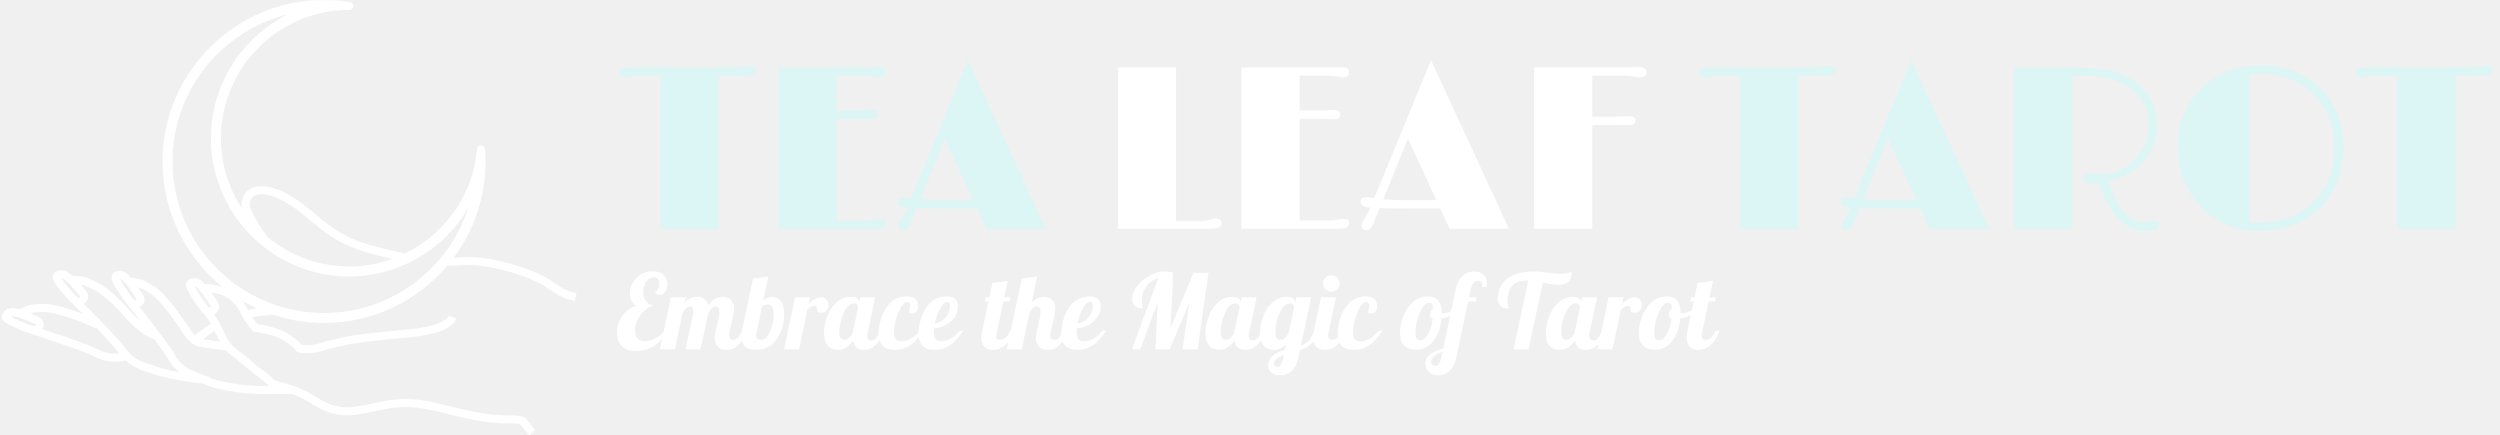
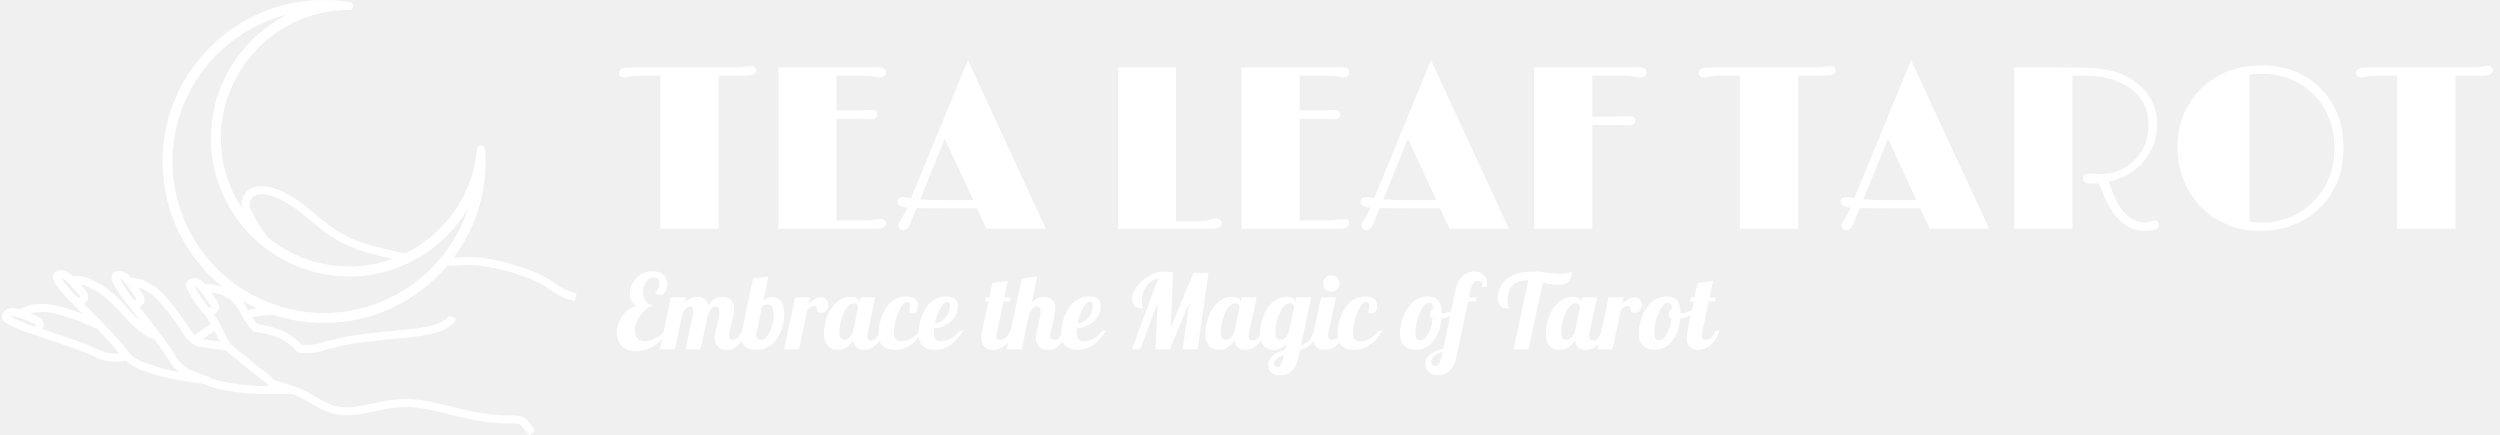
<svg xmlns="http://www.w3.org/2000/svg" version="1.1" width="1000" height="174" viewBox="0 0 1000 174">
-   <g transform="matrix(1,0,0,1,-0.6060598,0.0856876)">
+   <g transform="matrix(1,0,0,1,-0.6060606,0.08566296)">
    <svg viewBox="0 0 396 69" data-background-color="#8abcd7" preserveAspectRatio="xMidYMid meet" height="174" width="1000">
-       <g id="tight-bounds" transform="matrix(1,0,0,1,0.2400003,-0.03397854)">
+       <g id="tight-bounds" transform="matrix(1,0,0,1,0.24,-0.03396979)">
        <svg viewBox="0 0 395.52 69.068" height="69.068" width="395.52">
          <g>
            <svg viewBox="0 0 525.039 91.685" height="69.068" width="395.52">
              <g transform="matrix(1,0,0,1,129.5188,12.67141)">
                <svg viewBox="0 0 395.52 66.342" height="66.342" width="395.52">
                  <g id="textblocktransform">
                    <svg viewBox="0 0 395.52 66.342" height="66.342" width="395.52" id="textblock">
                      <g>
                        <svg viewBox="0 0 395.52 35.945" height="35.945" width="395.52">
                          <g transform="matrix(1,0,0,1,0,0)">
-                             <svg width="395.52" viewBox="0.02 -36.11 401.45 36.57" height="35.945" data-palette-color="#dcf5f5">
+                             <svg width="395.52" viewBox="0.02 -36.11 401.45 36.57" height="35.945" data-palette-color="#ffffff">
                              <g class="wordmark-text-0" data-fill-palette-color="primary" id="text-0">
-                                 <path d="M29.39-33.91L29.39-33.91Q29.39-32.79 27.03-32.79L27.03-32.79 21.36-32.79 21.36 0 8.86 0 8.86-32.79 5.2-32.79Q3.32-32.79 2.61-32.62L2.61-32.62Q1.68-32.42 1.27-32.42L1.27-32.42Q0.02-32.42 0.02-33.4L0.02-33.4Q0.02-34.55 2.44-34.55L2.44-34.55 24.22-34.55Q25.9-34.55 26.71-34.69L26.71-34.69Q27.69-34.86 28.17-34.86L28.17-34.86Q29.39-34.86 29.39-33.91ZM55.98-2.1L55.98-2.1Q57.22-2.1 57.22-1.12L57.22-1.12Q57.22-0.68 56.69-0.34 56.15 0 54.83 0L54.83 0 34.15 0 34.15-34.55Q43.77-34.55 53.39-34.55L53.39-34.55 55.39-34.62Q57.22-34.62 57.22-33.54L57.22-33.54Q57.22-33.13 56.92-32.78 56.61-32.42 56.22-32.42L56.22-32.42Q55.59-32.42 54.88-32.57L54.88-32.57Q53.83-32.79 52-32.79L52-32.79 46.6-32.79 46.6-25.34 51.05-25.34Q51.05-25.34 54.05-25.46L54.05-25.46Q54.59-25.46 54.97-25.21 55.34-24.95 55.34-24.49L55.34-24.49Q55.34-23.46 53.98-23.46L53.98-23.46 52.93-23.49Q52.12-23.56 51.58-23.56L51.58-23.56 46.6-23.56 46.6-1.78 52-1.78Q53.81-1.78 54.56-1.93L54.56-1.93Q55.47-2.1 55.98-2.1ZM76.7-4.35L69.87-4.35Q65.4-4.35 63.76-4.42L63.76-4.42 63.06-2.73Q62.74-2.03 62.47-1.25L62.47-1.25Q61.91 0.27 60.91 0.27L60.91 0.27Q60.44 0.27 60.15-0.02 59.86-0.32 59.86-0.63L59.86-0.63Q59.86-1.17 60.32-1.83L60.32-1.83Q61.05-2.86 61.76-4.52L61.76-4.52Q59.66-4.71 59.66-5.74 59.66-6.76 60.86-6.76L60.86-6.76Q61.59-6.76 62.57-6.52L62.57-6.52 74.75-36.11 91.45 0 78.73 0 76.7-4.35ZM69.79-19.29L64.55-6.32Q66.89-6.13 68.75-6.13L68.75-6.13 75.9-6.13 69.79-19.29Z" fill="#dcf5f5" data-fill-palette-color="primary" />
-                                 <path d="M127.82-2.22L127.82-2.22Q129.12-2.22 129.12-1.12L129.12-1.12Q129.12-0.68 128.59-0.34 128.07 0 126.73 0L126.73 0 106.9 0 106.9-34.55 119.35-34.55 119.35-1.61 123.92-1.61Q125.46-1.61 126.57-1.92 127.68-2.22 127.82-2.22ZM155.19-2.1L155.19-2.1Q156.44-2.1 156.44-1.12L156.44-1.12Q156.44-0.68 155.9-0.34 155.36 0 154.04 0L154.04 0 133.36 0 133.36-34.55Q142.98-34.55 152.6-34.55L152.6-34.55 154.6-34.62Q156.44-34.62 156.44-33.54L156.44-33.54Q156.44-33.13 156.13-32.78 155.82-32.42 155.43-32.42L155.43-32.42Q154.8-32.42 154.09-32.57L154.09-32.57Q153.04-32.79 151.21-32.79L151.21-32.79 145.82-32.79 145.82-25.34 150.26-25.34Q150.26-25.34 153.26-25.46L153.26-25.46Q153.8-25.46 154.18-25.21 154.56-24.95 154.56-24.49L154.56-24.49Q154.56-23.46 153.19-23.46L153.19-23.46 152.14-23.49Q151.33-23.56 150.8-23.56L150.8-23.56 145.82-23.56 145.82-1.78 151.21-1.78Q153.02-1.78 153.77-1.93L153.77-1.93Q154.68-2.1 155.19-2.1ZM175.92-4.35L169.08-4.35Q164.61-4.35 162.98-4.42L162.98-4.42 162.27-2.73Q161.95-2.03 161.68-1.25L161.68-1.25Q161.12 0.27 160.12 0.27L160.12 0.27Q159.66 0.27 159.36-0.02 159.07-0.32 159.07-0.63L159.07-0.63Q159.07-1.17 159.53-1.83L159.53-1.83Q160.27-2.86 160.97-4.52L160.97-4.52Q158.87-4.71 158.87-5.74 158.87-6.76 160.07-6.76L160.07-6.76Q160.8-6.76 161.78-6.52L161.78-6.52 173.96-36.11 190.66 0 177.94 0 175.92-4.35ZM169.01-19.29L163.76-6.32Q166.1-6.13 167.96-6.13L167.96-6.13 175.11-6.13 169.01-19.29ZM216.34-22.17L216.34-22.17 215.34-22.19Q214.8-22.24 213.97-22.24L213.97-22.24 208.51-22.24 208.51 0 196.05 0 196.05-34.55 215.44-34.55 217.86-34.62 218.3-34.62Q220.13-34.62 220.13-33.54L220.13-33.54Q220.13-33.13 219.8-32.78 219.47-32.42 219.08-32.42L219.08-32.42Q218.44-32.42 217.86-32.54L217.86-32.54Q216.73-32.79 214.93-32.79L214.93-32.79 208.51-32.79 208.51-24 213.41-24Q213.41-24 216.44-24.12L216.44-24.12Q217.76-24.12 217.76-23.14 217.76-22.17 216.34-22.17Z" fill="#ffffff" data-fill-palette-color="secondary" />
-                                 <path d="M260.65-33.91L260.65-33.91Q260.65-32.79 258.29-32.79L258.29-32.79 252.62-32.79 252.62 0 240.12 0 240.12-32.79 236.46-32.79Q234.58-32.79 233.87-32.62L233.87-32.62Q232.94-32.42 232.53-32.42L232.53-32.42Q231.28-32.42 231.28-33.4L231.28-33.4Q231.28-34.55 233.7-34.55L233.7-34.55 255.48-34.55Q257.16-34.55 257.97-34.69L257.97-34.69Q258.95-34.86 259.43-34.86L259.43-34.86Q260.65-34.86 260.65-33.91ZM278.77-4.35L271.93-4.35Q267.46-4.35 265.83-4.42L265.83-4.42 265.12-2.73Q264.8-2.03 264.53-1.25L264.53-1.25Q263.97 0.27 262.97 0.27L262.97 0.27Q262.51 0.27 262.21-0.02 261.92-0.32 261.92-0.63L261.92-0.63Q261.92-1.17 262.39-1.83L262.39-1.83Q263.12-2.86 263.83-4.52L263.83-4.52Q261.73-4.71 261.73-5.74 261.73-6.76 262.92-6.76L262.92-6.76Q263.66-6.76 264.63-6.52L264.63-6.52 276.81-36.11 293.51 0 280.79 0 278.77-4.35ZM271.86-19.29L266.61-6.32Q268.95-6.13 270.81-6.13L270.81-6.13 277.96-6.13 271.86-19.29ZM315.36-11.84L315.36-11.84 317.36-11.69Q321.66-11.69 324.66-14.7L324.66-14.7Q327.67-17.7 327.67-22.17L327.67-22.17Q327.67-28.03 322.52-30.86L322.52-30.86Q319.68-32.42 316.46-32.67L316.46-32.67Q315.09-32.79 313.92-32.79L313.92-32.79 312.26-32.79Q311.75-32.79 311.36-32.76L311.36-32.76 311.36 0 298.91 0 298.91-34.55Q304.62-34.55 308.16-34.55 311.7-34.55 312.77-34.52 313.85-34.5 314.69-34.46 315.53-34.42 316.27-34.38L316.27-34.38Q317.34-34.28 319.3-33.91 321.27-33.54 323.2-32.52 325.13-31.49 326.52-29.98L326.52-29.98Q329.52-26.76 329.52-22.31L329.52-22.31Q329.52-17.92 326.74-14.55L326.74-14.55Q323.88-11.11 319.12-10.11L319.12-10.11Q321.39-3.08 324.91-1.71L324.91-1.71Q325.98-1.29 327.06-1.29L327.06-1.29 328.98-1.76Q329.89-1.76 329.89-0.83L329.89-0.83Q329.89 0.46 326.86 0.46L326.86 0.46Q324.66 0.46 322.83-0.76L322.83-0.76Q319.98-2.47 317.97-7.4L317.97-7.4 317.27-9.13Q317.1-9.55 316.96-9.64 316.83-9.74 316.5-9.74 316.17-9.74 315.92-9.69L315.92-9.69 315.34-9.67Q314.36-9.67 314.01-10.03 313.65-10.4 313.65-10.79L313.65-10.79Q313.65-11.84 315.36-11.84ZM339.16-4.41Q336.75-6.76 335.32-10.12 333.89-13.48 333.89-17.44 333.89-21.41 335.24-24.57 336.6-27.73 338.99-30.05L338.99-30.05Q344.12-34.99 351.86-34.99L351.86-34.99Q359.55-34.99 364.46-30.13L364.46-30.13Q369.44-25.2 369.44-17.33L369.44-17.33Q369.44-9.5 364.33-4.44L364.33-4.44Q361.14-1.32 356.47-0.12L356.47-0.12Q354.15 0.46 351.09 0.46 348.03 0.46 344.8-0.79 341.58-2.05 339.16-4.41ZM351.83-33.2L351.83-33.2Q350.49-33.2 349.32-33.01L349.32-33.01 349.32-1.51Q350.44-1.32 351.83-1.32L351.83-1.32Q358.35-1.32 362.82-5.66L362.82-5.66Q367.48-10.18 367.48-17.33L367.48-17.33Q367.48-24.15 363.11-28.66L363.11-28.66Q358.69-33.2 351.83-33.2ZM401.47-33.91L401.47-33.91Q401.47-32.79 399.1-32.79L399.1-32.79 393.43-32.79 393.43 0 380.93 0 380.93-32.79 377.27-32.79Q375.39-32.79 374.68-32.62L374.68-32.62Q373.76-32.42 373.34-32.42L373.34-32.42Q372.1-32.42 372.1-33.4L372.1-33.4Q372.1-34.55 374.51-34.55L374.51-34.55 396.29-34.55Q397.97-34.55 398.78-34.69L398.78-34.69Q399.76-34.86 400.24-34.86L400.24-34.86Q401.47-34.86 401.47-33.91Z" fill="#dcf5f5" data-fill-palette-color="primary" />
+                                 <path d="M29.39-33.91L29.39-33.91Q29.39-32.79 27.03-32.79L27.03-32.79 21.36-32.79 21.36 0 8.86 0 8.86-32.79 5.2-32.79Q3.32-32.79 2.61-32.62L2.61-32.62Q1.68-32.42 1.27-32.42L1.27-32.42Q0.02-32.42 0.02-33.4L0.02-33.4Q0.02-34.55 2.44-34.55L2.44-34.55 24.22-34.55Q25.9-34.55 26.71-34.69L26.71-34.69Q27.69-34.86 28.17-34.86L28.17-34.86Q29.39-34.86 29.39-33.91ZM55.98-2.1L55.98-2.1Q57.22-2.1 57.22-1.12L57.22-1.12Q57.22-0.68 56.69-0.34 56.15 0 54.83 0L54.83 0 34.15 0 34.15-34.55Q43.77-34.55 53.39-34.55L53.39-34.55 55.39-34.62Q57.22-34.62 57.22-33.54L57.22-33.54Q57.22-33.13 56.92-32.78 56.61-32.42 56.22-32.42L56.22-32.42Q55.59-32.42 54.88-32.57L54.88-32.57Q53.83-32.79 52-32.79L52-32.79 46.6-32.79 46.6-25.34 51.05-25.34Q51.05-25.34 54.05-25.46L54.05-25.46Q54.59-25.46 54.97-25.21 55.34-24.95 55.34-24.49L55.34-24.49Q55.34-23.46 53.98-23.46L53.98-23.46 52.93-23.49Q52.12-23.56 51.58-23.56L51.58-23.56 46.6-23.56 46.6-1.78 52-1.78Q53.81-1.78 54.56-1.93L54.56-1.93Q55.47-2.1 55.98-2.1ZM76.7-4.35L69.87-4.35Q65.4-4.35 63.76-4.42L63.76-4.42 63.06-2.73Q62.74-2.03 62.47-1.25L62.47-1.25Q61.91 0.27 60.91 0.27L60.91 0.27Q60.44 0.27 60.15-0.02 59.86-0.32 59.86-0.63L59.86-0.63Q59.86-1.17 60.32-1.83L60.32-1.83Q61.05-2.86 61.76-4.52L61.76-4.52Q59.66-4.71 59.66-5.74 59.66-6.76 60.86-6.76L60.86-6.76Q61.59-6.76 62.57-6.52L62.57-6.52 74.75-36.11 91.45 0 78.73 0 76.7-4.35ZM69.79-19.29L64.55-6.32Q66.89-6.13 68.75-6.13L68.75-6.13 75.9-6.13 69.79-19.29Z" fill="#ffffff" data-fill-palette-color="primary" />
+                                 <path d="M127.82-2.22L127.82-2.22Q129.12-2.22 129.12-1.12L129.12-1.12Q129.12-0.68 128.59-0.34 128.07 0 126.73 0L126.73 0 106.9 0 106.9-34.55 119.35-34.55 119.35-1.61 123.92-1.61Q125.46-1.61 126.57-1.92 127.68-2.22 127.82-2.22ZM155.19-2.1L155.19-2.1Q156.44-2.1 156.44-1.12L156.44-1.12Q156.44-0.68 155.9-0.34 155.36 0 154.04 0L154.04 0 133.36 0 133.36-34.55Q142.98-34.55 152.6-34.55L152.6-34.55 154.6-34.62Q156.44-34.62 156.44-33.54L156.44-33.54Q156.44-33.13 156.13-32.78 155.82-32.42 155.43-32.42L155.43-32.42Q154.8-32.42 154.09-32.57L154.09-32.57Q153.04-32.79 151.21-32.79L151.21-32.79 145.82-32.79 145.82-25.34 150.26-25.34Q150.26-25.34 153.26-25.46L153.26-25.46Q153.8-25.46 154.18-25.21 154.56-24.95 154.56-24.49L154.56-24.49Q154.56-23.46 153.19-23.46L153.19-23.46 152.14-23.49Q151.33-23.56 150.8-23.56L150.8-23.56 145.82-23.56 145.82-1.78 151.21-1.78Q153.02-1.78 153.77-1.93L153.77-1.93Q154.68-2.1 155.19-2.1ZM175.92-4.35L169.08-4.35Q164.61-4.35 162.98-4.42L162.98-4.42 162.27-2.73Q161.95-2.03 161.68-1.25L161.68-1.25Q161.12 0.27 160.12 0.27L160.12 0.27Q159.66 0.27 159.36-0.02 159.07-0.32 159.07-0.63L159.07-0.63Q159.07-1.17 159.53-1.83L159.53-1.83Q160.27-2.86 160.97-4.52L160.97-4.52Q158.87-4.71 158.87-5.74 158.87-6.76 160.07-6.76L160.07-6.76Q160.8-6.76 161.78-6.52L161.78-6.52 173.96-36.11 190.66 0 177.94 0 175.92-4.35ZM169.01-19.29L163.76-6.32Q166.1-6.13 167.96-6.13L167.96-6.13 175.11-6.13 169.01-19.29ZM216.34-22.17L216.34-22.17 215.34-22.19Q214.8-22.24 213.97-22.24L213.97-22.24 208.51-22.24 208.51 0 196.05 0 196.05-34.55 215.44-34.55 217.86-34.62 218.3-34.62Q220.13-34.62 220.13-33.54L220.13-33.54Q220.13-33.13 219.8-32.78 219.47-32.42 219.08-32.42L219.08-32.42Q218.44-32.42 217.86-32.54L217.86-32.54Q216.73-32.79 214.93-32.79L214.93-32.79 208.51-32.79 208.51-24 213.41-24Q213.41-24 216.44-24.12L216.44-24.12Q217.76-24.12 217.76-23.14 217.76-22.17 216.34-22.17Z" fill="#ffffff" data-fill-palette-color="primary" />
+                                 <path d="M260.65-33.91L260.65-33.91Q260.65-32.79 258.29-32.79L258.29-32.79 252.62-32.79 252.62 0 240.12 0 240.12-32.79 236.46-32.79Q234.58-32.79 233.87-32.62L233.87-32.62Q232.94-32.42 232.53-32.42L232.53-32.42Q231.28-32.42 231.28-33.4L231.28-33.4Q231.28-34.55 233.7-34.55L233.7-34.55 255.48-34.55Q257.16-34.55 257.97-34.69L257.97-34.69Q258.95-34.86 259.43-34.86L259.43-34.86Q260.65-34.86 260.65-33.91ZM278.77-4.35L271.93-4.35Q267.46-4.35 265.83-4.42L265.83-4.42 265.12-2.73Q264.8-2.03 264.53-1.25L264.53-1.25Q263.97 0.27 262.97 0.27L262.97 0.27Q262.51 0.27 262.21-0.02 261.92-0.32 261.92-0.63L261.92-0.63Q261.92-1.17 262.39-1.83L262.39-1.83Q263.12-2.86 263.83-4.52L263.83-4.52Q261.73-4.71 261.73-5.74 261.73-6.76 262.92-6.76L262.92-6.76Q263.66-6.76 264.63-6.52L264.63-6.52 276.81-36.11 293.51 0 280.79 0 278.77-4.35ZM271.86-19.29L266.61-6.32Q268.95-6.13 270.81-6.13L270.81-6.13 277.96-6.13 271.86-19.29ZM315.36-11.84L315.36-11.84 317.36-11.69Q321.66-11.69 324.66-14.7L324.66-14.7Q327.67-17.7 327.67-22.17L327.67-22.17Q327.67-28.03 322.52-30.86L322.52-30.86Q319.68-32.42 316.46-32.67L316.46-32.67Q315.09-32.79 313.92-32.79L313.92-32.79 312.26-32.79Q311.75-32.79 311.36-32.76L311.36-32.76 311.36 0 298.91 0 298.91-34.55Q304.62-34.55 308.16-34.55 311.7-34.55 312.77-34.52 313.85-34.5 314.69-34.46 315.53-34.42 316.27-34.38L316.27-34.38Q317.34-34.28 319.3-33.91 321.27-33.54 323.2-32.52 325.13-31.49 326.52-29.98L326.52-29.98Q329.52-26.76 329.52-22.31L329.52-22.31Q329.52-17.92 326.74-14.55L326.74-14.55Q323.88-11.11 319.12-10.11L319.12-10.11Q321.39-3.08 324.91-1.71L324.91-1.71Q325.98-1.29 327.06-1.29L327.06-1.29 328.98-1.76Q329.89-1.76 329.89-0.83L329.89-0.83Q329.89 0.46 326.86 0.46L326.86 0.46Q324.66 0.46 322.83-0.76L322.83-0.76Q319.98-2.47 317.97-7.4L317.97-7.4 317.27-9.13Q317.1-9.55 316.96-9.64 316.83-9.74 316.5-9.74 316.17-9.74 315.92-9.69L315.92-9.69 315.34-9.67Q314.36-9.67 314.01-10.03 313.65-10.4 313.65-10.79L313.65-10.79Q313.65-11.84 315.36-11.84ZM339.16-4.41Q336.75-6.76 335.32-10.12 333.89-13.48 333.89-17.44 333.89-21.41 335.24-24.57 336.6-27.73 338.99-30.05L338.99-30.05Q344.12-34.99 351.86-34.99L351.86-34.99Q359.55-34.99 364.46-30.13L364.46-30.13Q369.44-25.2 369.44-17.33L369.44-17.33Q369.44-9.5 364.33-4.44L364.33-4.44Q361.14-1.32 356.47-0.12L356.47-0.12Q354.15 0.46 351.09 0.46 348.03 0.46 344.8-0.79 341.58-2.05 339.16-4.41ZM351.83-33.2L351.83-33.2Q350.49-33.2 349.32-33.01L349.32-33.01 349.32-1.51Q350.44-1.32 351.83-1.32L351.83-1.32Q358.35-1.32 362.82-5.66L362.82-5.66Q367.48-10.18 367.48-17.33L367.48-17.33Q367.48-24.15 363.11-28.66L363.11-28.66Q358.69-33.2 351.83-33.2ZM401.47-33.91L401.47-33.91Q401.47-32.79 399.1-32.79L399.1-32.79 393.43-32.79 393.43 0 380.93 0 380.93-32.79 377.27-32.79Q375.39-32.79 374.68-32.62L374.68-32.62Q373.76-32.42 373.34-32.42L373.34-32.42Q372.1-32.42 372.1-33.4L372.1-33.4Q372.1-34.55 374.51-34.55L374.51-34.55 396.29-34.55Q397.97-34.55 398.78-34.69L398.78-34.69Q399.76-34.86 400.24-34.86L400.24-34.86Q401.47-34.86 401.47-33.91Z" fill="#ffffff" data-fill-palette-color="primary" />
                              </g>
                            </svg>
                          </g>
                        </svg>
                      </g>
                      <g transform="matrix(1,0,0,1,0,44.43132)">
                        <svg viewBox="0 0 232.21 21.911" height="21.911" width="232.21">
                          <g transform="matrix(1,0,0,1,0,0)">
                            <svg width="232.21" viewBox="0.35 -37.6 530.89 50.1" height="21.911" data-palette-color="#ffffff">
                              <path d="M9.05-8.95L9.05-8.95Q9.05-6.55 10.28-5.23 11.5-3.9 13.8-3.9L13.8-3.9Q16.45-3.9 19.15-5.35 21.85-6.8 23.05-9L23.05-9 24.2-8.5Q22.35-4.25 18.28-1.68 14.2 0.9 9.55 0.9L9.55 0.9Q5.25 0.9 2.8-1.5 0.35-3.9 0.35-7.9L0.35-7.9Q0.35-12.25 3-16.07 5.65-19.9 9.6-20.85L9.6-20.85Q8.1-21.9 7.33-23.45 6.55-25 6.55-26.85L6.55-26.85Q6.55-31.05 9.78-34.33 13-37.6 17.5-37.6L17.5-37.6Q20.7-37.6 22.68-35.9 24.65-34.2 24.65-31.35L24.65-31.35Q24.65-29.15 23.58-27.65 22.5-26.15 20.95-26.15L20.95-26.15Q20.25-26.15 19.68-26.5 19.1-26.85 18.6-27.5L18.6-27.5Q19.5-27.8 20.15-29.13 20.8-30.45 20.8-31.85L20.8-31.85Q20.8-33.15 20.05-33.9 19.3-34.65 18.05-34.65L18.05-34.65Q15.95-34.65 14.45-32.52 12.95-30.4 12.95-27.6L12.95-27.6Q12.95-25.1 14.28-23.33 15.6-21.55 18-20.9L18-20.9Q14.3-20.05 11.68-16.43 9.05-12.8 9.05-8.95ZM47.45-5.35L47.45-5.35Q47.45-6.25 47.67-7.6 47.9-8.95 48.6-11.9L48.6-11.9Q49.3-14.75 49.5-16 49.7-17.25 49.7-18.1L49.7-18.1Q49.7-19.35 49.25-20 48.8-20.65 47.9-20.65L47.9-20.65Q46.7-20.65 45.67-19.43 44.65-18.2 44-16.05L44-16.05 40.6 0 33.4 0 37.05-17.25Q37.15-17.55 37.17-17.85 37.2-18.15 37.2-18.5L37.2-18.5Q37.2-19.5 36.8-20.1 36.4-20.7 35.7-20.7L35.7-20.7Q34.4-20.7 33.35-19.48 32.3-18.25 31.65-16.05L31.65-16.05 28.25 0 21.05 0 26.35-25 33.55-25 33-22.4Q34.25-23.85 35.75-24.55 37.25-25.25 39.1-25.25L39.1-25.25Q41.3-25.25 42.57-24.18 43.85-23.1 44.25-20.95L44.25-20.95Q45.65-23.1 47.35-24.15 49.05-25.2 51.2-25.2L51.2-25.2Q53.85-25.2 55.3-23.75 56.75-22.3 56.75-19.55L56.75-19.55Q56.75-18.4 56.47-16.82 56.2-15.25 55.4-12L55.4-12Q54.75-9.45 54.55-8.4 54.35-7.35 54.35-6.65L54.35-6.65Q54.35-5.6 54.85-5.08 55.35-4.55 56.35-4.55L56.35-4.55Q57.6-4.55 58.5-5.4 59.4-6.25 60.55-8.95L60.55-8.95 62.65-8.95Q61.05-4.3 58.77-2 56.5 0.3 53.35 0.3L53.35 0.3Q50.55 0.3 49-1.23 47.45-2.75 47.45-5.35ZM67.2 0.3L67.2 0.3Q63.84 0.3 62.02-1.38 60.2-3.05 60.2-6.1L60.2-6.1Q60.2-6.8 60.3-7.5 60.4-8.2 60.55-8.95L60.55-8.95 65.89-34 73.3-35 70.9-23.75Q72.09-24.5 73.02-24.83 73.95-25.15 75-25.15L75-25.15Q77.95-25.15 79.42-23.03 80.9-20.9 80.9-16.6L80.9-16.6Q80.9-13.65 80-10.55 79.09-7.45 77.5-5.15L77.5-5.15Q75.65-2.45 73.05-1.07 70.45 0.3 67.2 0.3ZM67.34-6.85L67.34-6.85Q67.34-5.7 68.02-5.13 68.7-4.55 70-4.55L70-4.55Q72.25-4.55 74.05-8.5 75.84-12.45 75.84-16.8L75.84-16.8Q75.84-18.9 75.12-20.25 74.4-21.6 73.2-21.6L73.2-21.6Q72.4-21.6 71.5-21.35 70.59-21.1 70.25-20.7L70.25-20.7 67.5-8Q67.45-7.7 67.39-7.4 67.34-7.1 67.34-6.85ZM92.04-19L88.04 0 80.84 0 86.14-25 93.34-25 92.69-21.9Q94.89-23.75 96.17-24.38 97.44-25 98.74-25L98.74-25Q100.29-25 101.24-23.93 102.19-22.85 102.19-21.25L102.19-21.25Q102.19-19.7 101.19-18.65 100.19-17.6 98.59-17.6L98.59-17.6Q97.74-17.6 97.27-18 96.79-18.4 96.59-19.65L96.59-19.65Q96.44-20.45 96.24-20.68 96.04-20.9 95.69-20.9L95.69-20.9Q94.84-20.9 94.09-20.55 93.34-20.2 92.04-19L92.04-19ZM116.94-22.7L116.94-22.7 116.94-22.35 117.49-25 124.69-25 121.09-8Q120.99-7.55 120.94-7.18 120.89-6.8 120.89-6.4L120.89-6.4Q120.89-5.3 121.39-4.78 121.89-4.25 122.94-4.25L122.94-4.25Q124.24-4.25 125.29-5.48 126.34-6.7 126.99-8.95L126.99-8.95 129.09-8.95Q127.49-4.35 124.94-2.02 122.39 0.3 119.04 0.3L119.04 0.3Q116.89 0.3 115.62-0.9 114.34-2.1 114.14-4.3L114.14-4.3Q112.59-2 110.72-0.85 108.84 0.3 106.69 0.3L106.69 0.3Q103.59 0.3 101.82-1.8 100.04-3.9 100.04-7.75L100.04-7.75Q100.04-10.55 100.89-13.6 101.74-16.65 103.24-19.15L103.24-19.15Q105.09-22.1 107.54-23.68 109.99-25.25 112.89-25.25L112.89-25.25Q114.84-25.25 115.89-24.58 116.94-23.9 116.94-22.7ZM114.09-8.95L116.49-20.25Q116.49-21 115.94-21.58 115.39-22.15 114.44-22.15L114.44-22.15Q111.69-22.15 109.57-17.55 107.44-12.95 107.44-8.45L107.44-8.45Q107.44-6.5 107.99-5.53 108.54-4.55 109.94-4.55L109.94-4.55Q111.24-4.55 112.47-5.8 113.69-7.05 114.09-8.95L114.09-8.95ZM145.34-20.85L145.34-20.85Q145.34-19.15 144.61-18.18 143.89-17.2 142.69-17.2L142.69-17.2Q142.29-17.2 141.84-17.35 141.39-17.5 140.94-17.8L140.94-17.8Q141.24-18.6 141.39-19.35 141.54-20.1 141.54-20.75L141.54-20.75Q141.54-21.75 141.19-22.28 140.84-22.8 140.14-22.8L140.14-22.8Q137.94-22.8 135.84-17.73 133.74-12.65 133.74-8.1L133.74-8.1Q133.74-5.8 134.51-4.85 135.29-3.9 137.34-3.9L137.34-3.9Q139.69-3.9 141.66-4.98 143.64-6.05 146.19-8.95L146.19-8.95 147.89-8.95Q144.99-4.25 141.59-1.98 138.19 0.3 134.14 0.3L134.14 0.3Q130.29 0.3 128.31-1.7 126.34-3.7 126.34-7.65L126.34-7.65Q126.34-10.5 127.21-13.7 128.09-16.9 129.64-19.4L129.64-19.4Q131.49-22.4 134.06-23.93 136.64-25.45 139.79-25.45L139.79-25.45Q142.54-25.45 143.94-24.28 145.34-23.1 145.34-20.85ZM164.53-20.65L164.53-20.65Q164.53-16.5 161.13-13.43 157.74-10.35 153.03-10.1L153.03-10.1Q152.99-9.25 152.96-8.83 152.94-8.4 152.94-8.1L152.94-8.1Q152.94-5.8 153.71-4.85 154.49-3.9 156.53-3.9L156.53-3.9Q158.88-3.9 160.86-4.98 162.84-6.05 165.38-8.95L165.38-8.95 167.09-8.95Q164.19-4.25 160.78-1.98 157.38 0.3 153.34 0.3L153.34 0.3Q149.49 0.3 147.51-1.7 145.53-3.7 145.53-7.65L145.53-7.65Q145.53-10.5 146.44-13.7 147.34-16.9 148.84-19.4L148.84-19.4Q150.69-22.4 153.26-23.93 155.84-25.45 159.03-25.45L159.03-25.45Q161.78-25.45 163.16-24.28 164.53-23.1 164.53-20.65ZM159.44-22.8L159.44-22.8Q157.74-22.8 156.01-19.78 154.28-16.75 153.44-12.5L153.44-12.5Q156.34-12.7 158.51-15.18 160.69-17.65 160.69-20.75L160.69-20.75Q160.69-21.8 160.38-22.3 160.09-22.8 159.44-22.8ZM177.58-23L177.98-25 179.63-25 181.13-31.9 188.53-32.9 186.83-25 189.83-25 189.43-23 186.43-23 183.23-8Q183.13-7.55 183.08-7.18 183.03-6.8 183.03-6.4L183.03-6.4Q183.03-5.4 183.5-4.98 183.98-4.55 185.08-4.55L185.08-4.55Q186.48-4.55 187.73-5.78 188.98-7 189.58-8.95L189.58-8.95 191.68-8.95Q190.08-4.4 187.38-2.05 184.68 0.3 181.18 0.3L181.18 0.3Q178.68 0.3 177.25-1.28 175.83-2.85 175.83-5.7L175.83-5.7Q175.83-6.35 175.93-7.18 176.03-8 176.23-8.95L176.23-8.95 179.23-23 177.58-23ZM202.08-5.35L202.08-5.35Q202.08-6.25 202.3-7.6 202.53-8.95 203.23-11.9L203.23-11.9Q203.93-14.75 204.13-16 204.33-17.25 204.33-18.1L204.33-18.1Q204.33-19.35 203.85-20 203.38-20.65 202.48-20.65L202.48-20.65Q201.28-20.65 200.15-19.23 199.03-17.8 198.68-16.25L198.68-16.25 195.23 0 188.03 0 195.28-34 202.68-35 199.98-22.4Q201.23-23.8 202.68-24.5 204.13-25.2 205.83-25.2L205.83-25.2Q208.48-25.2 209.93-23.75 211.38-22.3 211.38-19.55L211.38-19.55Q211.38-18.4 211.1-16.82 210.83-15.25 210.03-12L210.03-12Q209.38-9.45 209.18-8.4 208.98-7.35 208.98-6.65L208.98-6.65Q208.98-5.6 209.48-5.08 209.98-4.55 210.98-4.55L210.98-4.55Q212.23-4.55 213.13-5.4 214.03-6.25 215.18-8.95L215.18-8.95 217.28-8.95Q215.68-4.3 213.4-2 211.13 0.3 207.98 0.3L207.98 0.3Q205.18 0.3 203.63-1.23 202.08-2.75 202.08-5.35ZM233.27-20.65L233.27-20.65Q233.27-16.5 229.87-13.43 226.47-10.35 221.77-10.1L221.77-10.1Q221.72-9.25 221.7-8.83 221.67-8.4 221.67-8.1L221.67-8.1Q221.67-5.8 222.45-4.85 223.22-3.9 225.27-3.9L225.27-3.9Q227.62-3.9 229.6-4.98 231.57-6.05 234.13-8.95L234.13-8.95 235.82-8.95Q232.92-4.25 229.52-1.98 226.12 0.3 222.07 0.3L222.07 0.3Q218.22 0.3 216.25-1.7 214.27-3.7 214.27-7.65L214.27-7.65Q214.27-10.5 215.17-13.7 216.07-16.9 217.57-19.4L217.57-19.4Q219.42-22.4 222-23.93 224.57-25.45 227.77-25.45L227.77-25.45Q230.52-25.45 231.9-24.28 233.27-23.1 233.27-20.65ZM228.17-22.8L228.17-22.8Q226.47-22.8 224.75-19.78 223.02-16.75 222.17-12.5L222.17-12.5Q225.07-12.7 227.25-15.18 229.42-17.65 229.42-20.75L229.42-20.75Q229.42-21.8 229.12-22.3 228.82-22.8 228.17-22.8ZM266.97-10.45L277.97-36.8 285.17-36.8 279.92 0 272.72 0 275.92-22.45 266.52 0 259.67 0 260.67-22.55 252.32 0 248.32 0 261.02-34.35Q257.17-33.05 255.12-30.15 253.07-27.25 253.07-23.1L253.07-23.1Q253.07-22.1 253.19-21.38 253.32-20.65 253.62-20.05L253.62-20.05Q253.72-19.85 253.75-19.78 253.77-19.7 253.77-19.65L253.77-19.65Q251.07-19.65 249.75-20.78 248.42-21.9 248.42-24.2L248.42-24.2Q248.42-26.6 249.9-29.08 251.37-31.55 253.97-33.6L253.97-33.6Q256.32-35.45 259.02-36.48 261.72-37.5 264.32-37.5L264.32-37.5Q265.27-37.5 266.25-37.33 267.22-37.15 268.12-36.8L268.12-36.8 266.97-10.45ZM300.57-22.7L300.57-22.7 300.57-22.35 301.12-25 308.32-25 304.72-8Q304.62-7.55 304.57-7.18 304.52-6.8 304.52-6.4L304.52-6.4Q304.52-5.3 305.02-4.78 305.52-4.25 306.57-4.25L306.57-4.25Q307.87-4.25 308.92-5.48 309.97-6.7 310.62-8.95L310.62-8.95 312.72-8.95Q311.12-4.35 308.57-2.02 306.02 0.3 302.67 0.3L302.67 0.3Q300.52 0.3 299.24-0.9 297.97-2.1 297.77-4.3L297.77-4.3Q296.22-2 294.34-0.85 292.47 0.3 290.32 0.3L290.32 0.3Q287.22 0.3 285.44-1.8 283.67-3.9 283.67-7.75L283.67-7.75Q283.67-10.55 284.52-13.6 285.37-16.65 286.87-19.15L286.87-19.15Q288.72-22.1 291.17-23.68 293.62-25.25 296.52-25.25L296.52-25.25Q298.47-25.25 299.52-24.58 300.57-23.9 300.57-22.7ZM297.72-8.95L300.12-20.25Q300.12-21 299.57-21.58 299.02-22.15 298.07-22.15L298.07-22.15Q295.32-22.15 293.19-17.55 291.07-12.95 291.07-8.45L291.07-8.45Q291.07-6.5 291.62-5.53 292.17-4.55 293.57-4.55L293.57-4.55Q294.87-4.55 296.09-5.8 297.32-7.05 297.72-8.95L297.72-8.95ZM326.87-22.7L326.87-22.7 326.87-22.4 327.42-25 334.62-25 329.67-1.8Q332.17-2.7 333.59-4.33 335.01-5.95 335.97-8.95L335.97-8.95 338.06-8.95Q336.92-5.15 334.79-2.85 332.67-0.55 329.22 0.4L329.22 0.4 328.47 4Q327.56 8.2 325.31 10.35 323.06 12.5 319.47 12.5L319.47 12.5Q316.92 12.5 315.39 11.2 313.87 9.9 313.87 7.65L313.87 7.65Q313.87 5.2 315.89 3.33 317.92 1.45 322.01 0.2L322.01 0.2 322.62-2.45Q321.31-1.1 319.81-0.4 318.31 0.3 316.62 0.3L316.62 0.3Q313.51 0.3 311.74-1.8 309.97-3.9 309.97-7.75L309.97-7.75Q309.97-10.55 310.81-13.6 311.67-16.65 313.17-19.15L313.17-19.15Q315.01-22.1 317.47-23.68 319.92-25.25 322.81-25.25L322.81-25.25Q324.76-25.25 325.81-24.58 326.87-23.9 326.87-22.7ZM323.87-8.45L326.42-20.3Q326.37-21.1 325.81-21.63 325.26-22.15 324.37-22.15L324.37-22.15Q321.62-22.15 319.49-17.55 317.37-12.95 317.37-8.45L317.37-8.45Q317.37-6.5 317.92-5.53 318.47-4.55 319.87-4.55L319.87-4.55Q321.06-4.55 322.24-5.65 323.42-6.75 323.87-8.45L323.87-8.45ZM321.22 4.15L321.51 2.7Q319.01 3.65 317.81 4.67 316.62 5.7 316.62 6.95L316.62 6.95Q316.62 7.6 317.12 8.1 317.62 8.6 318.31 8.6L318.31 8.6Q319.17 8.6 319.97 7.4 320.76 6.2 321.22 4.15L321.22 4.15ZM348.31-31.65L348.31-31.65Q348.31-30 347.14-28.85 345.96-27.7 344.31-27.7L344.31-27.7Q342.66-27.7 341.51-28.85 340.36-30 340.36-31.65L340.36-31.65Q340.36-33.3 341.51-34.48 342.66-35.65 344.31-35.65L344.31-35.65Q345.96-35.65 347.14-34.48 348.31-33.3 348.31-31.65ZM335.56-5.7L335.56-5.7Q335.56-6.35 335.66-7.18 335.76-8 335.96-8.95L335.96-8.95 339.36-25 346.56-25 342.96-8Q342.86-7.55 342.81-7.18 342.76-6.8 342.76-6.4L342.76-6.4Q342.76-5.4 343.24-4.98 343.71-4.55 344.81-4.55L344.81-4.55Q346.21-4.55 347.46-5.78 348.71-7 349.31-8.95L349.31-8.95 351.41-8.95Q349.81-4.4 347.11-2.05 344.41 0.3 340.91 0.3L340.91 0.3Q338.41 0.3 336.99-1.28 335.56-2.85 335.56-5.7ZM366.36-20.85L366.36-20.85Q366.36-19.15 365.64-18.18 364.91-17.2 363.71-17.2L363.71-17.2Q363.31-17.2 362.86-17.35 362.41-17.5 361.96-17.8L361.96-17.8Q362.26-18.6 362.41-19.35 362.56-20.1 362.56-20.75L362.56-20.75Q362.56-21.75 362.21-22.28 361.86-22.8 361.16-22.8L361.16-22.8Q358.96-22.8 356.86-17.73 354.76-12.65 354.76-8.1L354.76-8.1Q354.76-5.8 355.54-4.85 356.31-3.9 358.36-3.9L358.36-3.9Q360.71-3.9 362.69-4.98 364.66-6.05 367.21-8.95L367.21-8.95 368.91-8.95Q366.01-4.25 362.61-1.98 359.21 0.3 355.16 0.3L355.16 0.3Q351.31 0.3 349.34-1.7 347.36-3.7 347.36-7.65L347.36-7.65Q347.36-10.5 348.24-13.7 349.11-16.9 350.66-19.4L350.66-19.4Q352.51-22.4 355.09-23.93 357.66-25.45 360.81-25.45L360.81-25.45Q363.56-25.45 364.96-24.28 366.36-23.1 366.36-20.85ZM377.36-7.7L377.36-7.7Q377.36-10.55 378.28-13.75 379.21-16.95 380.81-19.45L380.81-19.45Q382.66-22.4 385.26-23.93 387.86-25.45 391.06-25.45L391.06-25.45Q394.26-25.45 395.86-23.45 397.46-21.45 397.46-17.45L397.46-17.45Q397.56-17.4 397.68-17.38 397.81-17.35 398.01-17.35L398.01-17.35Q399.56-17.35 401.71-18.2 403.86-19.05 405.71-20.35L405.71-20.35 406.16-19Q404.76-17.5 402.43-16.4 400.11-15.3 397.31-14.85L397.31-14.85Q396.71-8.1 393.41-3.95 390.11 0.2 385.36 0.2L385.36 0.2Q381.46 0.2 379.41-1.8 377.36-3.8 377.36-7.7ZM391.46-22.4L391.46-22.4Q389.06-22.4 386.93-17.55 384.81-12.7 384.81-8.35L384.81-8.35Q384.81-6 385.33-5.15 385.86-4.3 387.36-4.3L387.36-4.3Q389.21-4.3 390.88-7.3 392.56-10.3 393.16-14.7L393.16-14.7Q392.46-14.85 392.13-15.38 391.81-15.9 391.81-16.8L391.81-16.8Q391.81-17.75 392.21-18.45 392.61-19.15 393.36-19.5L393.36-19.5Q393.26-21.1 392.83-21.75 392.41-22.4 391.46-22.4ZM413.35-37.45L413.35-37.45Q415.8-37.45 417.53-35.9 419.25-34.35 419.25-32.05L419.25-32.05Q419.25-31.45 419.23-30.95 419.2-30.45 419.1-30L419.1-30 416.75-30Q416.85-30.8 416.85-30.98 416.85-31.15 416.85-31.35L416.85-31.35Q416.85-32.15 416.33-32.6 415.8-33.05 414.95-33.05L414.95-33.05Q413.7-33.05 412.78-32 411.85-30.95 411.45-28.95L411.45-28.95 410.6-25 414.25-25 413.9-23 410.2-23 404.45 4Q403.55 8.25 401.3 10.38 399.05 12.5 395.5 12.5L395.5 12.5Q393.05 12.5 391.33 10.95 389.6 9.4 389.6 7.1L389.6 7.1Q389.6 4.5 391.33 2.85 393.05 1.2 398.2-0.4L398.2-0.4 404.25-28.95Q405.15-33.15 407.45-35.3 409.75-37.45 413.35-37.45ZM397.2 4.15L397.85 1.25Q394.95 2.2 393.65 3.45 392.35 4.7 392.35 6.4L392.35 6.4Q392.35 7 392.98 7.53 393.6 8.05 394.35 8.05L394.35 8.05Q395.3 8.05 396.05 7.05 396.8 6.05 397.2 4.15L397.2 4.15ZM454.35-36.3L454.35-36.3Q455.85-36.3 457.4-36.58 458.95-36.85 460.15-37.35L460.15-37.35Q460.1-34.15 458.52-32.58 456.95-31 453.9-31L453.9-31Q452.45-31 450.67-31.25 448.9-31.5 446.15-32.1L446.15-32.1 439.25 0 432.05 0 439.15-33.1 438.55-33.1Q433.7-33.1 431.42-30.63 429.15-28.15 429.15-23L429.15-23Q429.15-22.05 429.27-21.35 429.4-20.65 429.7-20L429.7-20Q429.8-19.8 429.82-19.73 429.85-19.65 429.85-19.6L429.85-19.6Q427.05-19.6 425.77-20.78 424.5-21.95 424.5-24.45L424.5-24.45Q424.5-30.4 428.97-33.93 433.45-37.45 441.55-37.45L441.55-37.45Q443.2-37.45 444.72-37.33 446.25-37.2 448.65-36.85L448.65-36.85Q450.75-36.5 451.92-36.4 453.1-36.3 454.35-36.3ZM464.5-22.7L464.5-22.7 464.5-22.35 465.05-25 472.25-25 468.65-8Q468.55-7.55 468.5-7.18 468.45-6.8 468.45-6.4L468.45-6.4Q468.45-5.3 468.95-4.78 469.45-4.25 470.5-4.25L470.5-4.25Q471.8-4.25 472.85-5.48 473.9-6.7 474.55-8.95L474.55-8.95 476.65-8.95Q475.05-4.35 472.5-2.02 469.95 0.3 466.6 0.3L466.6 0.3Q464.45 0.3 463.17-0.9 461.9-2.1 461.7-4.3L461.7-4.3Q460.15-2 458.27-0.85 456.4 0.3 454.25 0.3L454.25 0.3Q451.15 0.3 449.37-1.8 447.6-3.9 447.6-7.75L447.6-7.75Q447.6-10.55 448.45-13.6 449.3-16.65 450.8-19.15L450.8-19.15Q452.65-22.1 455.1-23.68 457.55-25.25 460.45-25.25L460.45-25.25Q462.4-25.25 463.45-24.58 464.5-23.9 464.5-22.7ZM461.65-8.95L464.05-20.25Q464.05-21 463.5-21.58 462.95-22.15 462-22.15L462-22.15Q459.25-22.15 457.12-17.55 455-12.95 455-8.45L455-8.45Q455-6.5 455.55-5.53 456.1-4.55 457.5-4.55L457.5-4.55Q458.8-4.55 460.02-5.8 461.25-7.05 461.65-8.95L461.65-8.95ZM483.69-19L479.69 0 472.49 0 477.79-25 484.99-25 484.34-21.9Q486.54-23.75 487.82-24.38 489.09-25 490.39-25L490.39-25Q491.94-25 492.89-23.93 493.84-22.85 493.84-21.25L493.84-21.25Q493.84-19.7 492.84-18.65 491.84-17.6 490.24-17.6L490.24-17.6Q489.39-17.6 488.92-18 488.44-18.4 488.24-19.65L488.24-19.65Q488.09-20.45 487.89-20.68 487.69-20.9 487.34-20.9L487.34-20.9Q486.49-20.9 485.74-20.55 484.99-20.2 483.69-19L483.69-19ZM492.34-7.7L492.34-7.7Q492.34-10.55 493.27-13.75 494.19-16.95 495.79-19.45L495.79-19.45Q497.64-22.4 500.24-23.93 502.84-25.45 506.04-25.45L506.04-25.45Q509.24-25.45 510.84-23.45 512.44-21.45 512.44-17.45L512.44-17.45Q512.54-17.4 512.67-17.38 512.79-17.35 512.99-17.35L512.99-17.35Q514.54-17.35 516.69-18.2 518.84-19.05 520.69-20.35L520.69-20.35 521.14-19Q519.74-17.5 517.42-16.4 515.09-15.3 512.29-14.85L512.29-14.85Q511.69-8.1 508.39-3.95 505.09 0.2 500.34 0.2L500.34 0.2Q496.44 0.2 494.39-1.8 492.34-3.8 492.34-7.7ZM506.44-22.4L506.44-22.4Q504.04-22.4 501.92-17.55 499.79-12.7 499.79-8.35L499.79-8.35Q499.79-6 500.32-5.15 500.84-4.3 502.34-4.3L502.34-4.3Q504.19-4.3 505.87-7.3 507.54-10.3 508.14-14.7L508.14-14.7Q507.44-14.85 507.12-15.38 506.79-15.9 506.79-16.8L506.79-16.8Q506.79-17.75 507.19-18.45 507.59-19.15 508.34-19.5L508.34-19.5Q508.24-21.1 507.82-21.75 507.39-22.4 506.44-22.4ZM517.14-23L517.54-25 519.19-25 520.69-31.9 528.09-32.9 526.39-25 529.39-25 528.99-23 525.99-23 522.79-8Q522.69-7.55 522.64-7.18 522.59-6.8 522.59-6.4L522.59-6.4Q522.59-5.4 523.06-4.98 523.54-4.55 524.64-4.55L524.64-4.55Q526.04-4.55 527.29-5.78 528.54-7 529.14-8.95L529.14-8.95 531.24-8.95Q529.64-4.4 526.94-2.05 524.24 0.3 520.74 0.3L520.74 0.3Q518.24 0.3 516.81-1.28 515.39-2.85 515.39-5.7L515.39-5.7Q515.39-6.35 515.49-7.18 515.59-8 515.79-8.95L515.79-8.95 518.79-23 517.14-23Z" opacity="1" transform="matrix(1,0,0,1,0,0)" fill="#ffffff" class="slogan-text-1" data-fill-palette-color="secondary" id="text-1" />
                            </svg>
                          </g>
                        </svg>
                      </g>
                    </svg>
                  </g>
                </svg>
              </g>
              <g>
                <svg viewBox="0 0 121.033 91.685" height="91.685" width="121.033">
                  <g>
                    <svg version="1.1" x="0" y="0" viewBox="5.307 16.144 89.373 67.702" enable-background="new 0 0 100 100" xml:space="preserve" height="91.685" width="121.033" class="icon-icon-0" data-fill-palette-color="accent" id="icon-0">
                      <path d="M91.382 60.237c-1.225-0.836-2.746-1.876-6.93-3.068-3.307-0.942-5.876-1.232-8.558-0.969-0.105 0.005-0.212 0.007-0.317 0.01 3.108-4.179 4.951-9.354 4.951-14.953 0-0.64-0.024-1.29-0.073-1.933-0.021-0.277-0.226-0.508-0.499-0.563-0.041-0.008-0.081-0.013-0.123-0.013-0.134 0-0.265 0.044-0.373 0.125-0.142 0.106-0.231 0.269-0.246 0.445-0.598 7.151-5.039 13.216-11.166 16.227-1.487-0.285-3.098-0.663-4.9-1.146-4.596-1.233-6.459-2.784-8.818-4.748-0.567-0.472-1.154-0.961-1.807-1.468-3.412-2.65-6.446-3.671-8.328-2.804-0.986 0.456-1.56 1.396-1.616 2.646-0.005 0.129 0.039 0.339 0.128 0.608-2.095-3.155-3.319-6.938-3.319-11.001 0-10.927 8.874-19.865 19.792-19.948l0.054 0.009c0.032 0.005 0.064 0.007 0.097 0.007 0.296 0 0.557-0.222 0.615-0.519 0.037-0.183-0.013-0.371-0.13-0.515s-0.294-0.228-0.479-0.228l-0.063 0.001c-1.267-0.195-2.563-0.295-3.856-0.295-13.846 0-25.11 11.266-25.11 25.11 0 7.868 3.641 14.899 9.322 19.507-0.823-0.27-1.735-0.432-2.758-0.459-0.026-0.028-0.045-0.054-0.072-0.081-0.513-0.546-1.046-0.821-1.583-0.821-0.436 0-0.747 0.186-0.849 0.248-0.196 0.117-0.332 0.307-0.383 0.534-0.101 0.45 0.073 1.056 1.255 2.819 0.524 0.782 1.207 1.729 1.667 2.1 0.213 0.32 0.543 0.826 0.893 1.409-0.768 0.47-1.374 0.927-1.827 1.274-0.243 0.186-0.459 0.35-0.645 0.474-0.524-0.5-0.942-1.178-1.147-1.511-0.426-0.692-3.158-4.731-4.981-5.933-1.701-1.122-2.086-1.223-3.158-1.396l-0.077-0.012c-0.119-0.02-0.299-0.049-0.51-0.067-0.078-0.088-0.15-0.175-0.239-0.27-0.513-0.544-1.046-0.821-1.583-0.821-0.435 0-0.746 0.187-0.849 0.249-0.195 0.117-0.331 0.307-0.382 0.534-0.101 0.449 0.072 1.056 1.254 2.82 0.383 0.571 0.851 1.229 1.254 1.688 0.12 0.16 0.247 0.327 0.382 0.503 0.562 0.734 1.111 1.438 1.645 2.123-0.778-0.687-1.524-1.449-1.868-1.884-0.503-0.64-2.903-3.212-4.873-4.206-1.818-0.919-2.212-0.973-3.297-1.023l-0.079-0.003c-0.12-0.005-0.302-0.014-0.514-0.007-0.088-0.079-0.169-0.157-0.269-0.241-0.507-0.427-1.007-0.645-1.487-0.645-0.534 0-0.88 0.268-0.994 0.355-0.181 0.139-0.293 0.344-0.318 0.575-0.048 0.459 0.194 1.04 1.57 2.656 0.447 0.523 0.986 1.123 1.439 1.532 0.139 0.146 0.284 0.297 0.439 0.457 0.41 0.424 0.813 0.835 1.209 1.239-1.714-0.663-4.35-1.562-5.872-1.562-0.001 0-0.003 0-0.005 0-2.039 0.003-2.414 0.132-3.405 0.577l-0.071 0.033c-0.11 0.05-0.276 0.124-0.463 0.226-0.114-0.031-0.221-0.064-0.347-0.094-0.267-0.063-0.518-0.095-0.746-0.095-0.52 0-1.22 0.167-1.599 0.958-0.098 0.206-0.106 0.439-0.023 0.657 0.164 0.431 0.643 0.84 2.601 1.659 0.828 0.347 1.5 0.59 1.992 0.723 0.184 0.064 0.377 0.133 0.582 0.204 0.921 0.318 1.815 0.618 2.68 0.909 2.672 0.896 4.979 1.669 6.91 2.603 0.942 0.458 1.874 0.608 2.735 0.608 0.613 0 1.187-0.078 1.708-0.175 1.21 1.116 2.444 1.497 3.398 1.781 0.324 0.097 0.629 0.188 0.878 0.294 1.003 0.424 4.834 1.266 7.933 1.537 0.135 0.056 0.259 0.111 0.357 0.167 1.244 0.704 5.8 1.447 8.722 1.447 0.146 0 0.288-0.002 0.426-0.006 1.521-0.043 3.095-0.037 4.182-0.023 0.754 0.275 1.604 0.658 2.55 1.24 3.485 2.145 5.236 2.6 10.105 1.476 4.676-1.08 6.865-0.767 10.748 0.205 4.109 1.026 6.829 1.649 9.946 1.649 2.074 0 2.074 0 2.682 0.836 0.199 0.274 0.448 0.614 0.807 1.042l0.952-0.8c-0.331-0.395-0.564-0.717-0.753-0.975-0.898-1.233-1.207-1.347-3.688-1.347-2.975 0-5.628-0.61-9.645-1.614-3.993-0.998-6.413-1.345-11.33-0.209-4.507 1.04-5.926 0.676-9.174-1.323-2.011-1.237-3.679-1.667-4.783-1.951-0.607-0.157-1.182-0.305-1.317-0.484-0.371-0.494-0.821-0.821-1.446-1.277-0.578-0.421-1.368-0.996-2.474-1.977-0.719-0.637-1.26-1.042-1.696-1.367-0.929-0.695-1.277-0.956-1.93-2.458-0.469-1.078-1.185-2.267-1.702-3.073 0.267-0.146 0.526-0.357 0.667-0.676 0.13-0.295 0.199-0.773-0.214-1.38-0.207-0.303-0.379-0.569-0.539-0.813-0.114-0.177-0.222-0.342-0.331-0.503 2.144 0.288 3.616 1.281 4.46 3.036 0.519 1.078 1.169 2.054 1.934 2.895 0.093 0.103 0.217 0.17 0.353 0.195 0.142 0.023 0.293 0.047 0.457 0.072 0.729 0.111 1.638 0.251 2.93 0.721 1.321 0.479 2.481 1.498 3.222 2.269 0.003 0.004 0.006 0.007 0.01 0.011 0.122 0.123 0.293 0.159 0.443 0.183 2.112 0.164 3.142-0.187 3.895-0.442 0.174-0.06 0.331-0.114 0.486-0.151 3.491-0.85 3.699-0.901 8.588-1.424 1.36-0.146 2.362-0.24 3.16-0.314 1.999-0.188 2.747-0.257 4.615-0.711 2.784-0.675 3.465-2.063 3.532-2.221l-1.133-0.513c-0.005 0.01-0.52 0.999-2.692 1.525-1.781 0.432-2.451 0.494-4.438 0.681-0.803 0.075-1.81 0.17-3.178 0.316-4.784 0.512-5.11 0.565-8.75 1.452-0.189 0.046-0.38 0.109-0.592 0.181-0.665 0.228-1.486 0.505-3.22 0.394-0.836-0.84-2.08-1.879-3.525-2.403-1.407-0.512-2.423-0.667-3.166-0.781-0.075-0.012-0.148-0.022-0.219-0.033-0.296-0.341-0.571-0.706-0.826-1.091 0.871-0.156 1.796-0.271 2.76-0.341 0.184-0.013 0.355-0.021 0.536-0.032 2.476 0.819 5.119 1.269 7.866 1.269 7.67 0 14.543-3.459 19.152-8.896 0.473 0.001 0.941-0.01 1.412-0.03 2.551-0.248 4.98 0.027 8.128 0.925 3.99 1.137 5.42 2.113 6.568 2.899 0.982 0.67 1.828 1.25 3.729 1.688l0.28-1.212C93.017 61.354 92.295 60.861 91.382 60.237zM37.534 63.99c-0.198-0.21-0.592-0.68-1.261-1.679-0.605-0.904-0.868-1.397-0.981-1.657 0.166 0.037 0.379 0.186 0.602 0.422 0.567 0.603 0.876 1.076 1.303 1.731 0.164 0.251 0.342 0.524 0.554 0.835 0.078 0.114 0.093 0.188 0.105 0.175C37.822 63.869 37.688 63.938 37.534 63.99zM25.95 62.84c-0.198-0.209-0.592-0.68-1.261-1.678-0.605-0.904-0.868-1.396-0.981-1.657 0.166 0.037 0.38 0.186 0.603 0.422 0.567 0.603 0.876 1.076 1.302 1.731 0.164 0.251 0.341 0.523 0.554 0.835 0.078 0.114 0.097 0.189 0.105 0.174C26.238 62.72 26.104 62.789 25.95 62.84zM17.204 62.462c-0.222-0.186-0.667-0.606-1.446-1.521-0.706-0.829-1.023-1.288-1.166-1.533 0.114 0.012 0.324 0.077 0.646 0.35 0.632 0.534 0.993 0.967 1.493 1.569 0.19 0.229 0.399 0.481 0.646 0.767 0.089 0.104 0.114 0.176 0.125 0.161C17.475 62.31 17.35 62.394 17.204 62.462zM10.427 66.894c-0.281-0.065-0.869-0.241-1.978-0.704-1.004-0.42-1.496-0.688-1.733-0.843 0.136-0.053 0.403-0.058 0.735 0.021 0.806 0.19 1.323 0.415 2.04 0.726 0.275 0.119 0.575 0.249 0.924 0.393 0.127 0.052 0.18 0.103 0.184 0.087C10.6 66.635 10.526 66.766 10.427 66.894zM20.674 70.656c-2.001-0.97-4.343-1.756-7.056-2.665-0.645-0.216-1.311-0.44-1.988-0.673 0.149-0.272 0.255-0.599 0.196-0.95-0.054-0.318-0.261-0.757-0.94-1.034-0.34-0.14-0.632-0.267-0.9-0.382-0.074-0.032-0.143-0.061-0.215-0.092 0.458-0.152 0.959-0.201 2.251-0.203 0.001 0 0.002 0 0.004 0 1.805 0 5.946 1.646 6.898 2.087 0.266 0.124 0.698 0.32 1.188 0.486 1.332 1.368 2.501 2.626 3.457 3.866C22.675 71.188 21.667 71.137 20.674 70.656zM29.336 73.137c-0.313-0.132-0.65-0.232-1.008-0.339-1.149-0.343-2.453-0.73-3.684-2.349-1.348-1.769-3.083-3.529-5.093-5.567-0.476-0.483-0.969-0.984-1.467-1.496 0.256-0.176 0.5-0.42 0.604-0.76 0.096-0.309 0.11-0.793-0.371-1.347-0.241-0.278-0.444-0.523-0.63-0.748-0.051-0.062-0.098-0.116-0.147-0.176 0.476 0.072 0.944 0.252 2.097 0.834 1.731 0.873 4.025 3.319 4.456 3.865 0.029 0.036 3.11 3.607 4.902 3.779 0.906 1.202 1.706 2.331 2.359 3.432 0.438 0.738 0.995 1.304 1.59 1.752C31.235 73.695 29.803 73.335 29.336 73.137zM40.154 70.641c0.309 0.318 0.644 0.574 1.058 0.884 0.417 0.313 0.935 0.7 1.615 1.304 1.15 1.02 1.969 1.616 2.567 2.051 0.577 0.42 0.924 0.674 1.183 1.018 0.08 0.108 0.18 0.191 0.283 0.273-0.202 0.005-0.405 0.009-0.606 0.015-2.759 0.074-7.492-0.709-8.499-1.28-0.352-0.198-0.795-0.356-1.311-0.541-1.356-0.484-3.043-1.087-4.021-2.733-1.135-1.911-2.657-3.859-4.418-6.114-0.418-0.537-0.85-1.092-1.287-1.656 0.275-0.146 0.544-0.36 0.689-0.685 0.13-0.296 0.199-0.775-0.214-1.382-0.206-0.303-0.38-0.569-0.539-0.813-0.043-0.067-0.085-0.129-0.127-0.194 0.465 0.126 0.91 0.359 1.988 1.07 1.504 0.991 4.057 4.652 4.607 5.547 0.445 0.724 1.487 2.416 3.018 2.671C37.2 70.25 39.442 70.547 40.154 70.641zM38.412 67.595c0.174 0.329 0.336 0.657 0.474 0.974 0.113 0.26 0.221 0.484 0.325 0.691-0.85-0.114-1.92-0.263-2.628-0.375 0.049-0.037 0.095-0.07 0.146-0.111C37.175 68.433 37.721 68.021 38.412 67.595zM44.717 46.511c1.098-0.508 3.524-0.076 7.042 2.656 0.64 0.498 1.217 0.978 1.772 1.44 2.379 1.98 4.434 3.691 9.293 4.994 1.143 0.306 2.208 0.569 3.22 0.797-2.105 0.764-4.365 1.184-6.708 1.184-4.81 0-9.226-1.711-12.674-4.555-1.649-2.112-2.788-4.543-2.841-4.946C43.856 47.298 44.158 46.769 44.717 46.511zM43.599 64.336c-0.036-0.072-0.075-0.141-0.109-0.212-0.217-0.448-0.479-0.844-0.764-1.213 0.738 0.435 1.5 0.83 2.285 1.189C44.529 64.169 44.054 64.244 43.599 64.336zM74.329 55.282c-0.278 0.374-0.587 0.762-0.944 1.183-4.498 5.306-11.047 8.348-17.967 8.348-2.508 0-4.99-0.4-7.378-1.19-0.804-0.266-1.605-0.58-2.382-0.936-0.734-0.337-1.456-0.711-2.144-1.116-1.02-0.6-1.998-1.277-2.906-2.015-5.558-4.507-8.746-11.177-8.746-18.299 0-11.041 7.639-20.334 17.909-22.871-7.065 3.536-11.938 10.852-11.938 19.248 0 4.233 1.238 8.334 3.58 11.861 1.184 1.785 2.618 3.377 4.261 4.731 3.839 3.166 8.692 4.91 13.664 4.91 2.467 0 4.901-0.43 7.238-1.275 0.728-0.264 1.453-0.573 2.159-0.92 3.831-1.883 6.967-4.833 9.086-8.384C77.039 50.95 75.868 53.215 74.329 55.282z" fill="#ffffff" data-fill-palette-color="accent" />
                    </svg>
                  </g>
                </svg>
              </g>
            </svg>
          </g>
          <defs />
        </svg>
        <rect width="395.52" height="69.068" fill="none" stroke="none" visibility="hidden" />
      </g>
    </svg>
  </g>
</svg>
